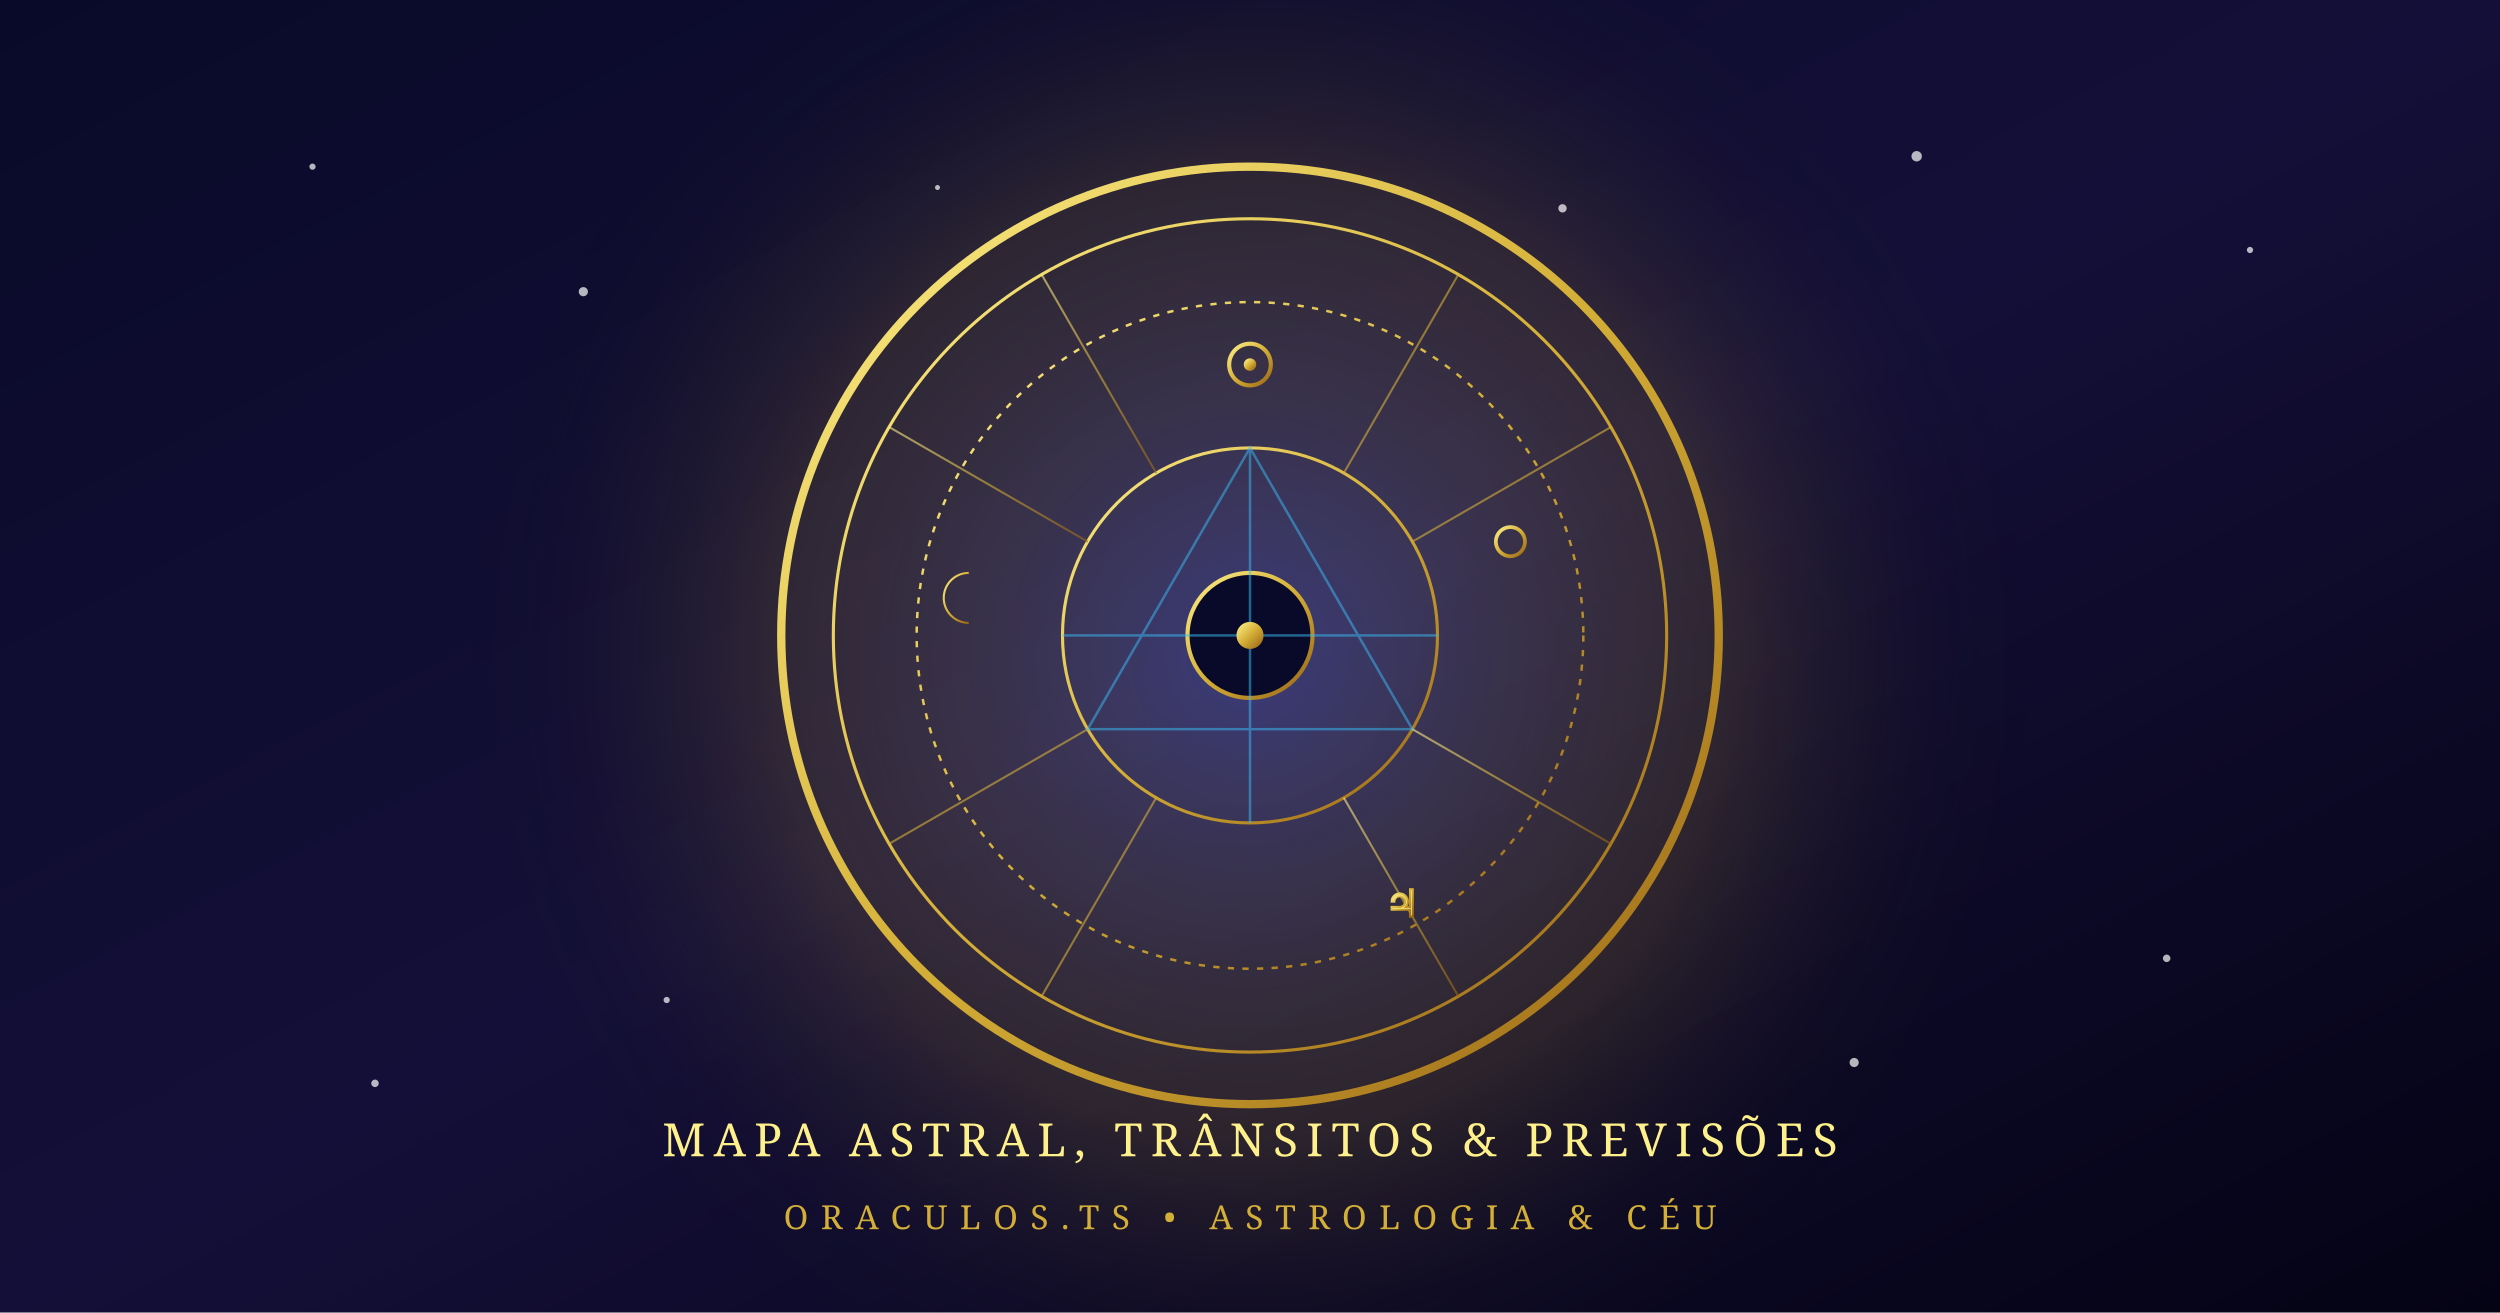
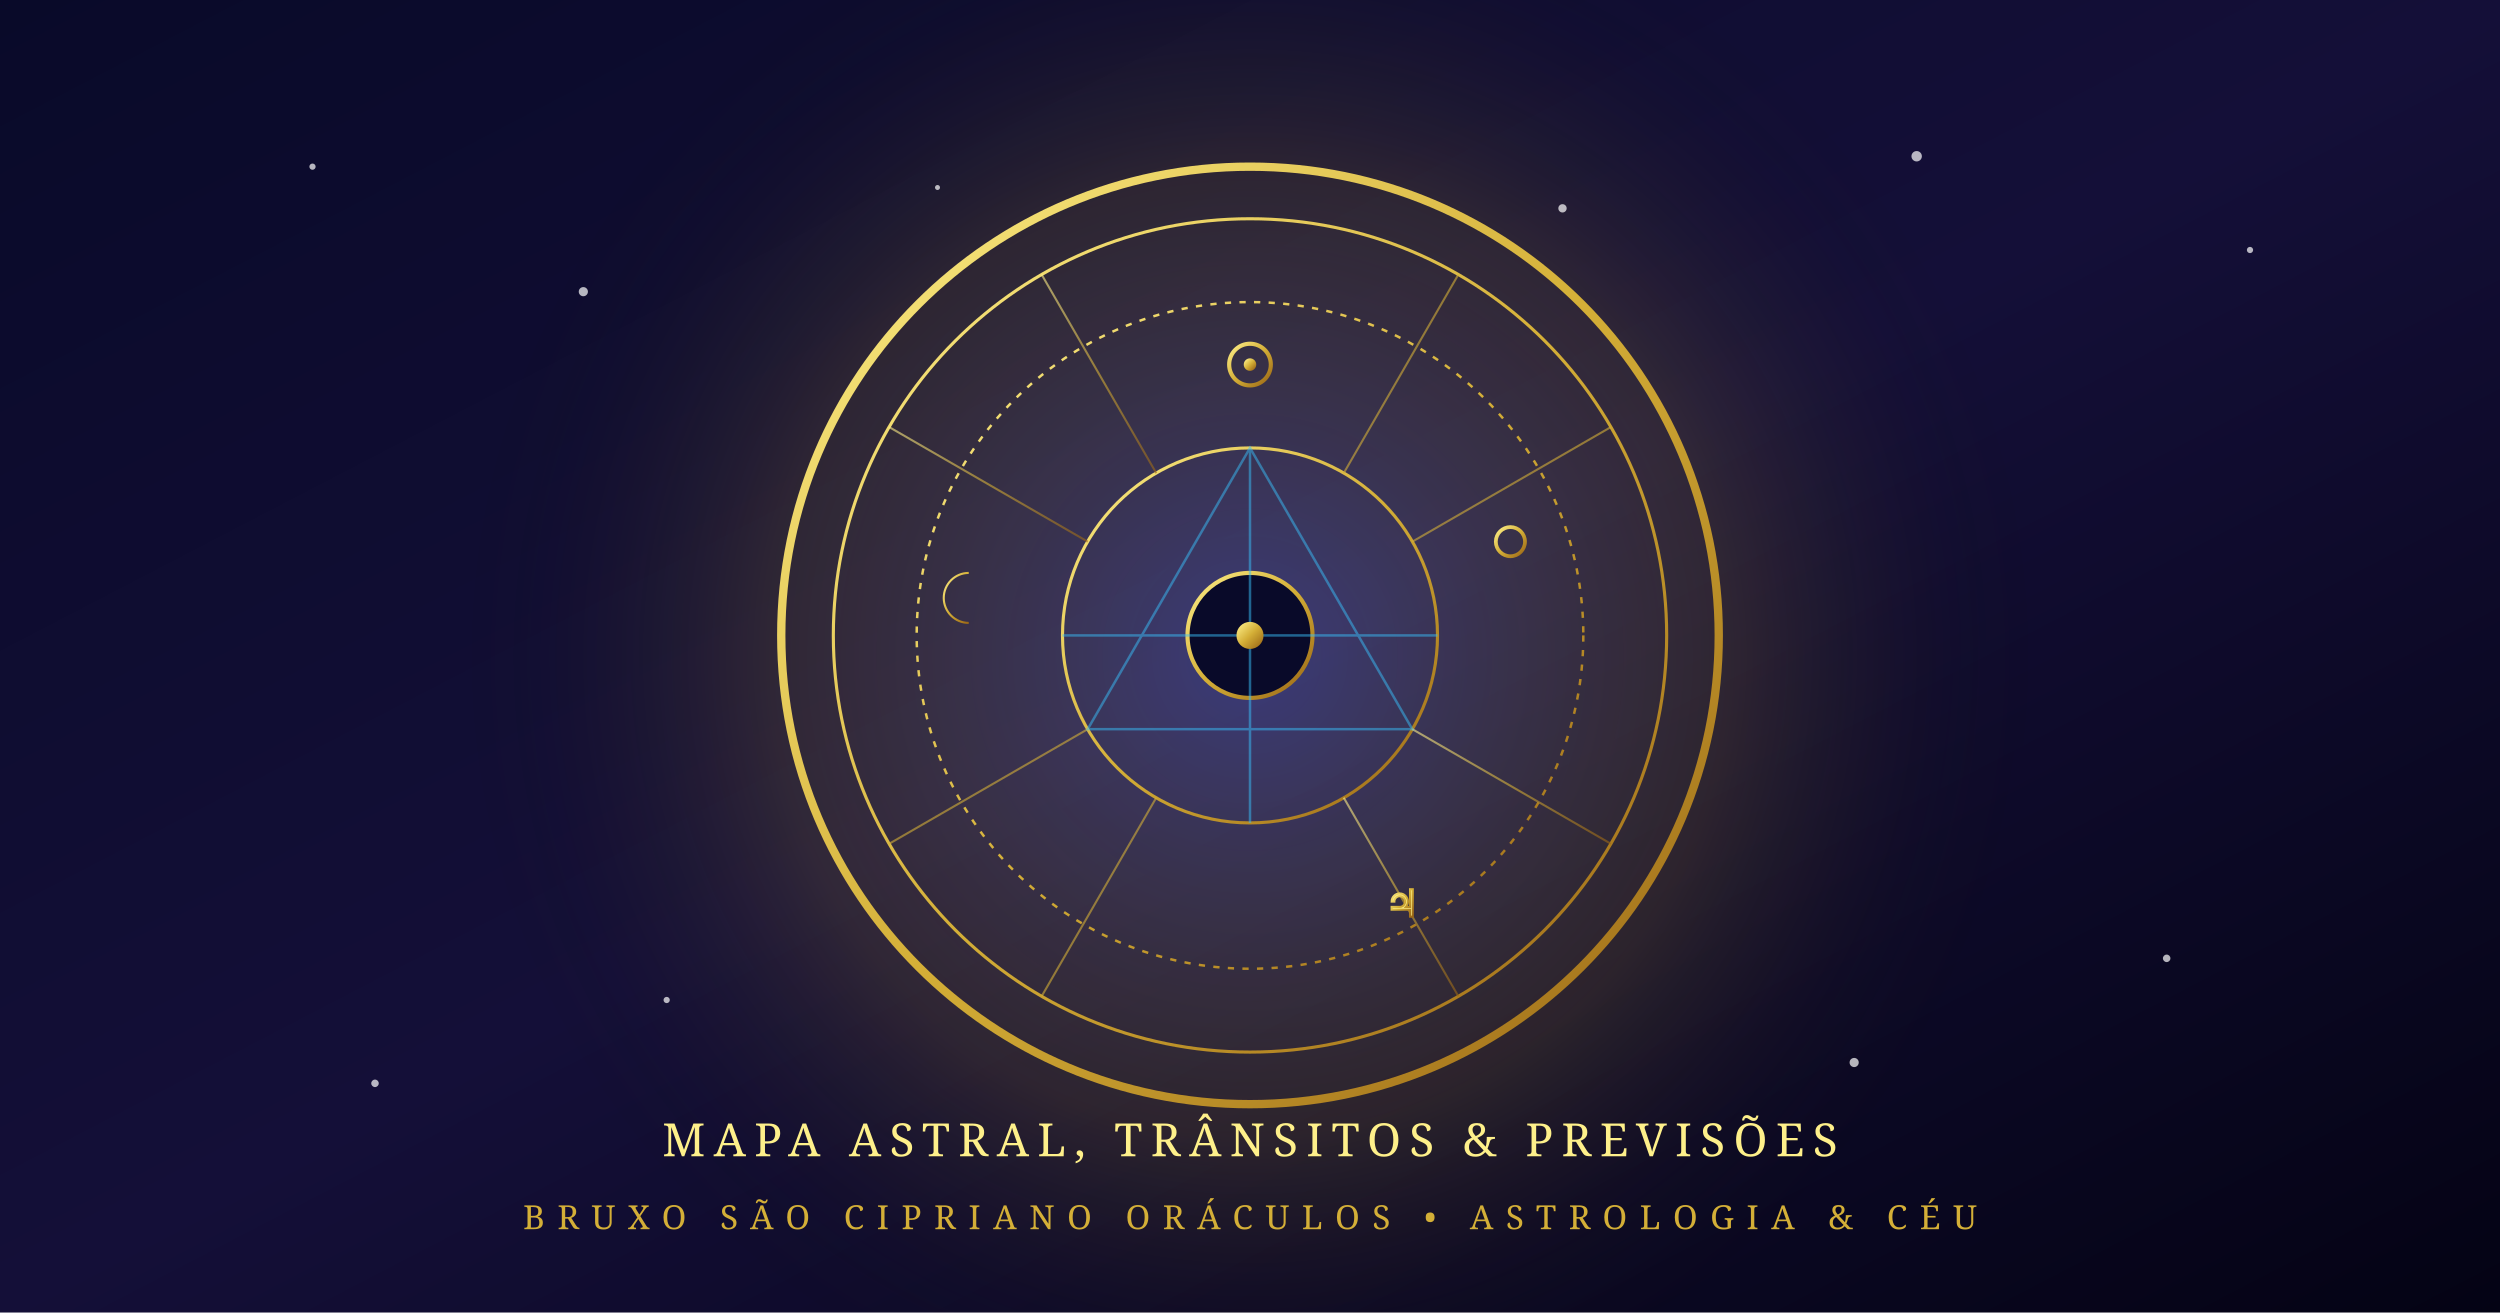
<svg xmlns="http://www.w3.org/2000/svg" viewBox="0 0 1200 630" width="1200" height="630">
  <defs>
    <linearGradient id="bgAstro" x1="0%" y1="0%" x2="100%" y2="100%">
      <stop offset="0%" stop-color="#090a29" />
      <stop offset="50%" stop-color="#140f38" />
      <stop offset="100%" stop-color="#040314" />
    </linearGradient>
    <linearGradient id="gold" x1="0%" y1="0%" x2="100%" y2="100%">
      <stop offset="0%" stop-color="#fef08a" />
      <stop offset="50%" stop-color="#d4af37" />
      <stop offset="100%" stop-color="#996515" />
    </linearGradient>
    <radialGradient id="glowAstro" cx="50%" cy="50%" r="50%">
      <stop offset="0%" stop-color="#818cf8" stop-opacity="0.35" />
      <stop offset="60%" stop-color="#d4af37" stop-opacity="0.15" />
      <stop offset="100%" stop-color="#000000" stop-opacity="0" />
    </radialGradient>
  </defs>
  <rect width="1200" height="630" fill="url(#bgAstro)" />
  <circle cx="600" cy="315" r="380" fill="url(#glowAstro)" />
  <g fill="#ffffff" opacity="0.7">
    <circle cx="150" cy="80" r="1.5" />
    <circle cx="280" cy="140" r="2.2" />
    <circle cx="450" cy="90" r="1.2" />
    <circle cx="750" cy="100" r="2" />
    <circle cx="920" cy="75" r="2.5" />
    <circle cx="1080" cy="120" r="1.5" />
    <circle cx="180" cy="520" r="1.8" />
    <circle cx="320" cy="480" r="1.5" />
    <circle cx="890" cy="510" r="2.2" />
    <circle cx="1040" cy="460" r="1.8" />
  </g>
  <g transform="translate(600, 305)" stroke="url(#gold)" fill="none">
    <circle r="225" stroke-width="4" />
    <circle r="200" stroke-width="1.5" />
    <circle r="160" stroke-width="1.2" stroke-dasharray="3,4" />
    <circle r="90" stroke-width="1.5" />
    <circle r="30" stroke-width="2" fill="#090a29" />
    <g stroke-width="1" opacity="0.6">
      <line x1="0" y1="-200" x2="0" y2="-90" />
      <line x1="100" y1="-173.2" x2="45" y2="-77.9" />
      <line x1="173.2" y1="-100" x2="77.9" y2="-45" />
      <line x1="200" y1="0" x2="90" y2="0" />
      <line x1="173.2" y1="100" x2="77.9" y2="45" />
      <line x1="100" y1="173.2" x2="45" y2="77.9" />
      <line x1="0" y1="200" x2="0" y2="90" />
      <line x1="-100" y1="173.2" x2="-45" y2="77.9" />
      <line x1="-173.2" y1="100" x2="-77.9" y2="45" />
      <line x1="-200" y1="0" x2="-90" y2="0" />
      <line x1="-173.2" y1="-100" x2="-77.9" y2="-45" />
      <line x1="-100" y1="-173.2" x2="-45" y2="-77.9" />
    </g>
    <g stroke="#38bdf8" stroke-width="1.2" opacity="0.5">
      <polygon points="0,-90 77.9,45 -77.9,45" />
      <line x1="0" y1="-90" x2="0" y2="90" />
      <line x1="-90" y1="0" x2="90" y2="0" />
    </g>
    <circle cx="0" cy="0" r="6" fill="url(#gold)" />
    <circle cx="0" cy="-130" r="10" stroke="url(#gold)" stroke-width="2" />
    <circle cx="0" cy="-130" r="2.5" fill="url(#gold)" />
    <path d="M-135,-30 A12,12 0 1,0 -135,-6 A8,8 0 1,1 -135,-30" fill="url(#gold)" />
    <circle cx="125" cy="-45" r="7" stroke="url(#gold)" stroke-width="1.8" />
    <line x1="125" y1="-38" x2="125" y2="-26" stroke="url(#gold)" stroke-width="1.8" />
    <line x1="120" y1="-32" x2="130" y2="-32" stroke="url(#gold)" stroke-width="1.8" />
    <text x="65" y="135" fill="#fef08a" font-family="serif" font-size="18" font-weight="bold">♃</text>
  </g>
  <text x="600" y="555" fill="#fef08a" font-family="serif" font-size="22" font-weight="300" text-anchor="middle" letter-spacing="4">MAPA ASTRAL, TRÂNSITOS &amp; PREVISÕES</text>
-   <text x="600" y="590" fill="#d4af37" font-family="serif" font-size="16" font-weight="300" text-anchor="middle" letter-spacing="6">ORACULOS.TS • ASTROLOGIA &amp; CÉU</text>
+   <text x="600" y="590" fill="#d4af37" font-family="serif" font-size="16" font-weight="300" text-anchor="middle" letter-spacing="6">BRUXO SÃO CIPRIANO ORÁCULOS • ASTROLOGIA &amp; CÉU</text>
</svg>
